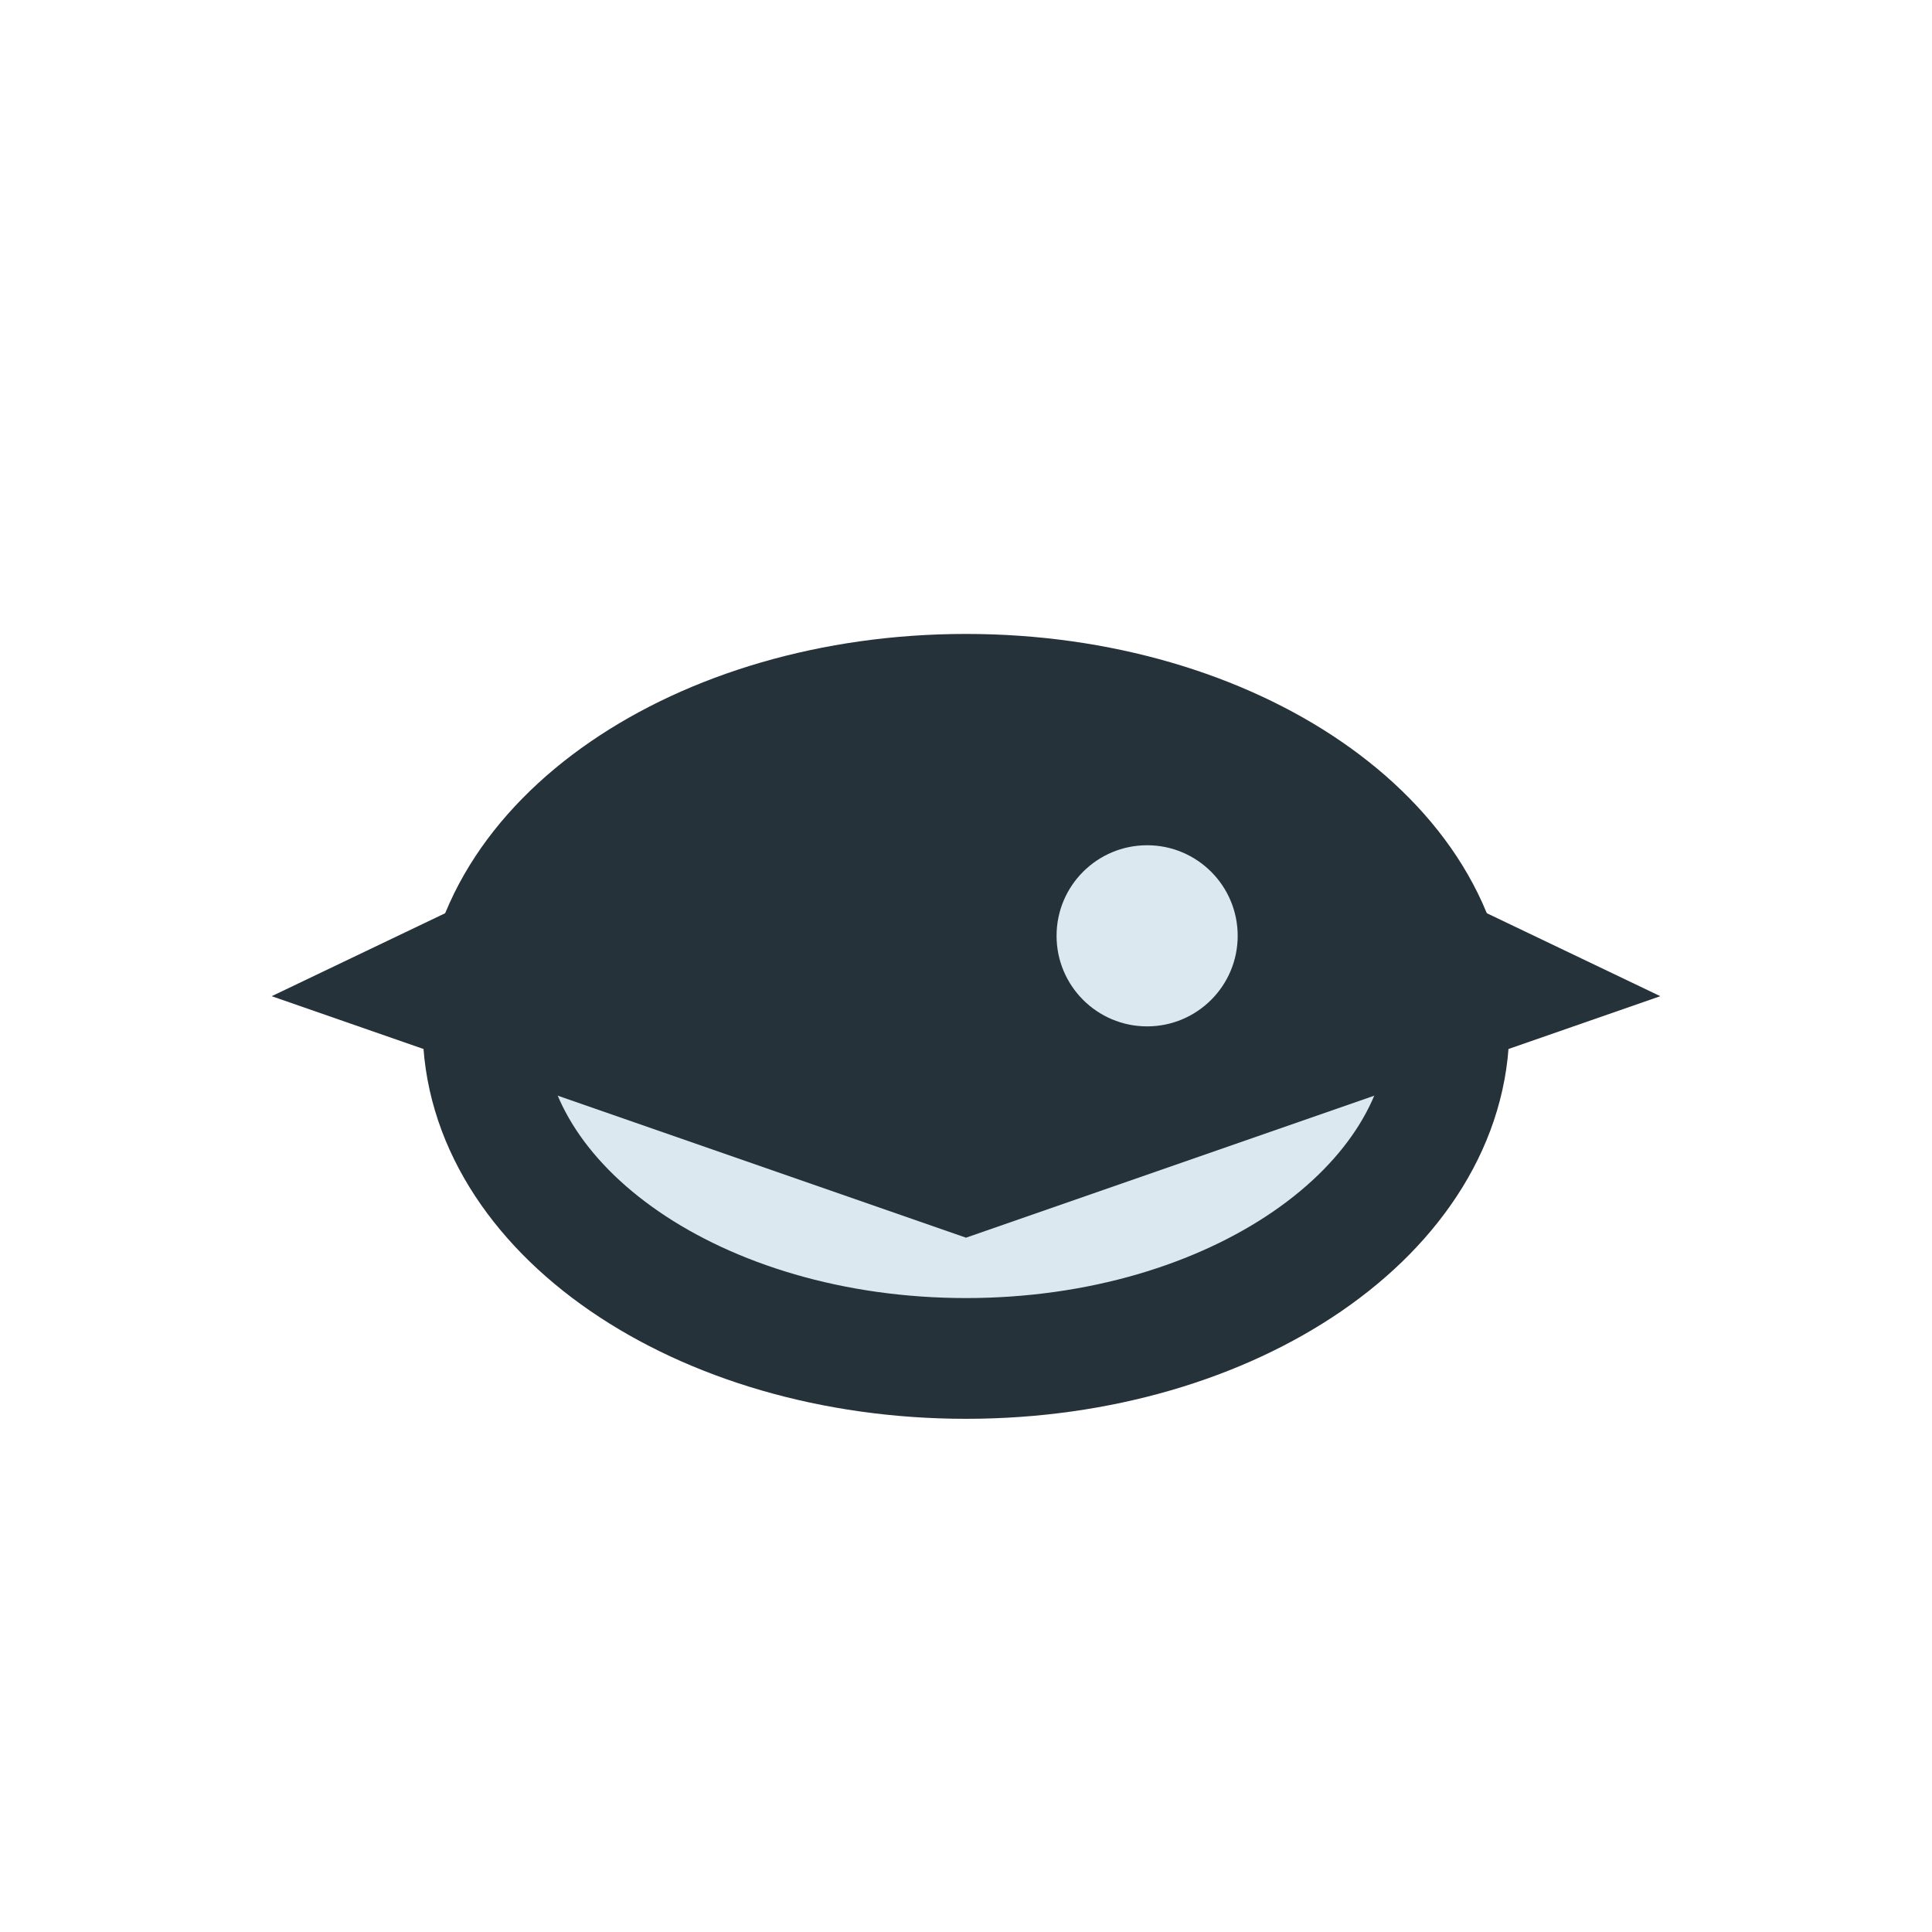
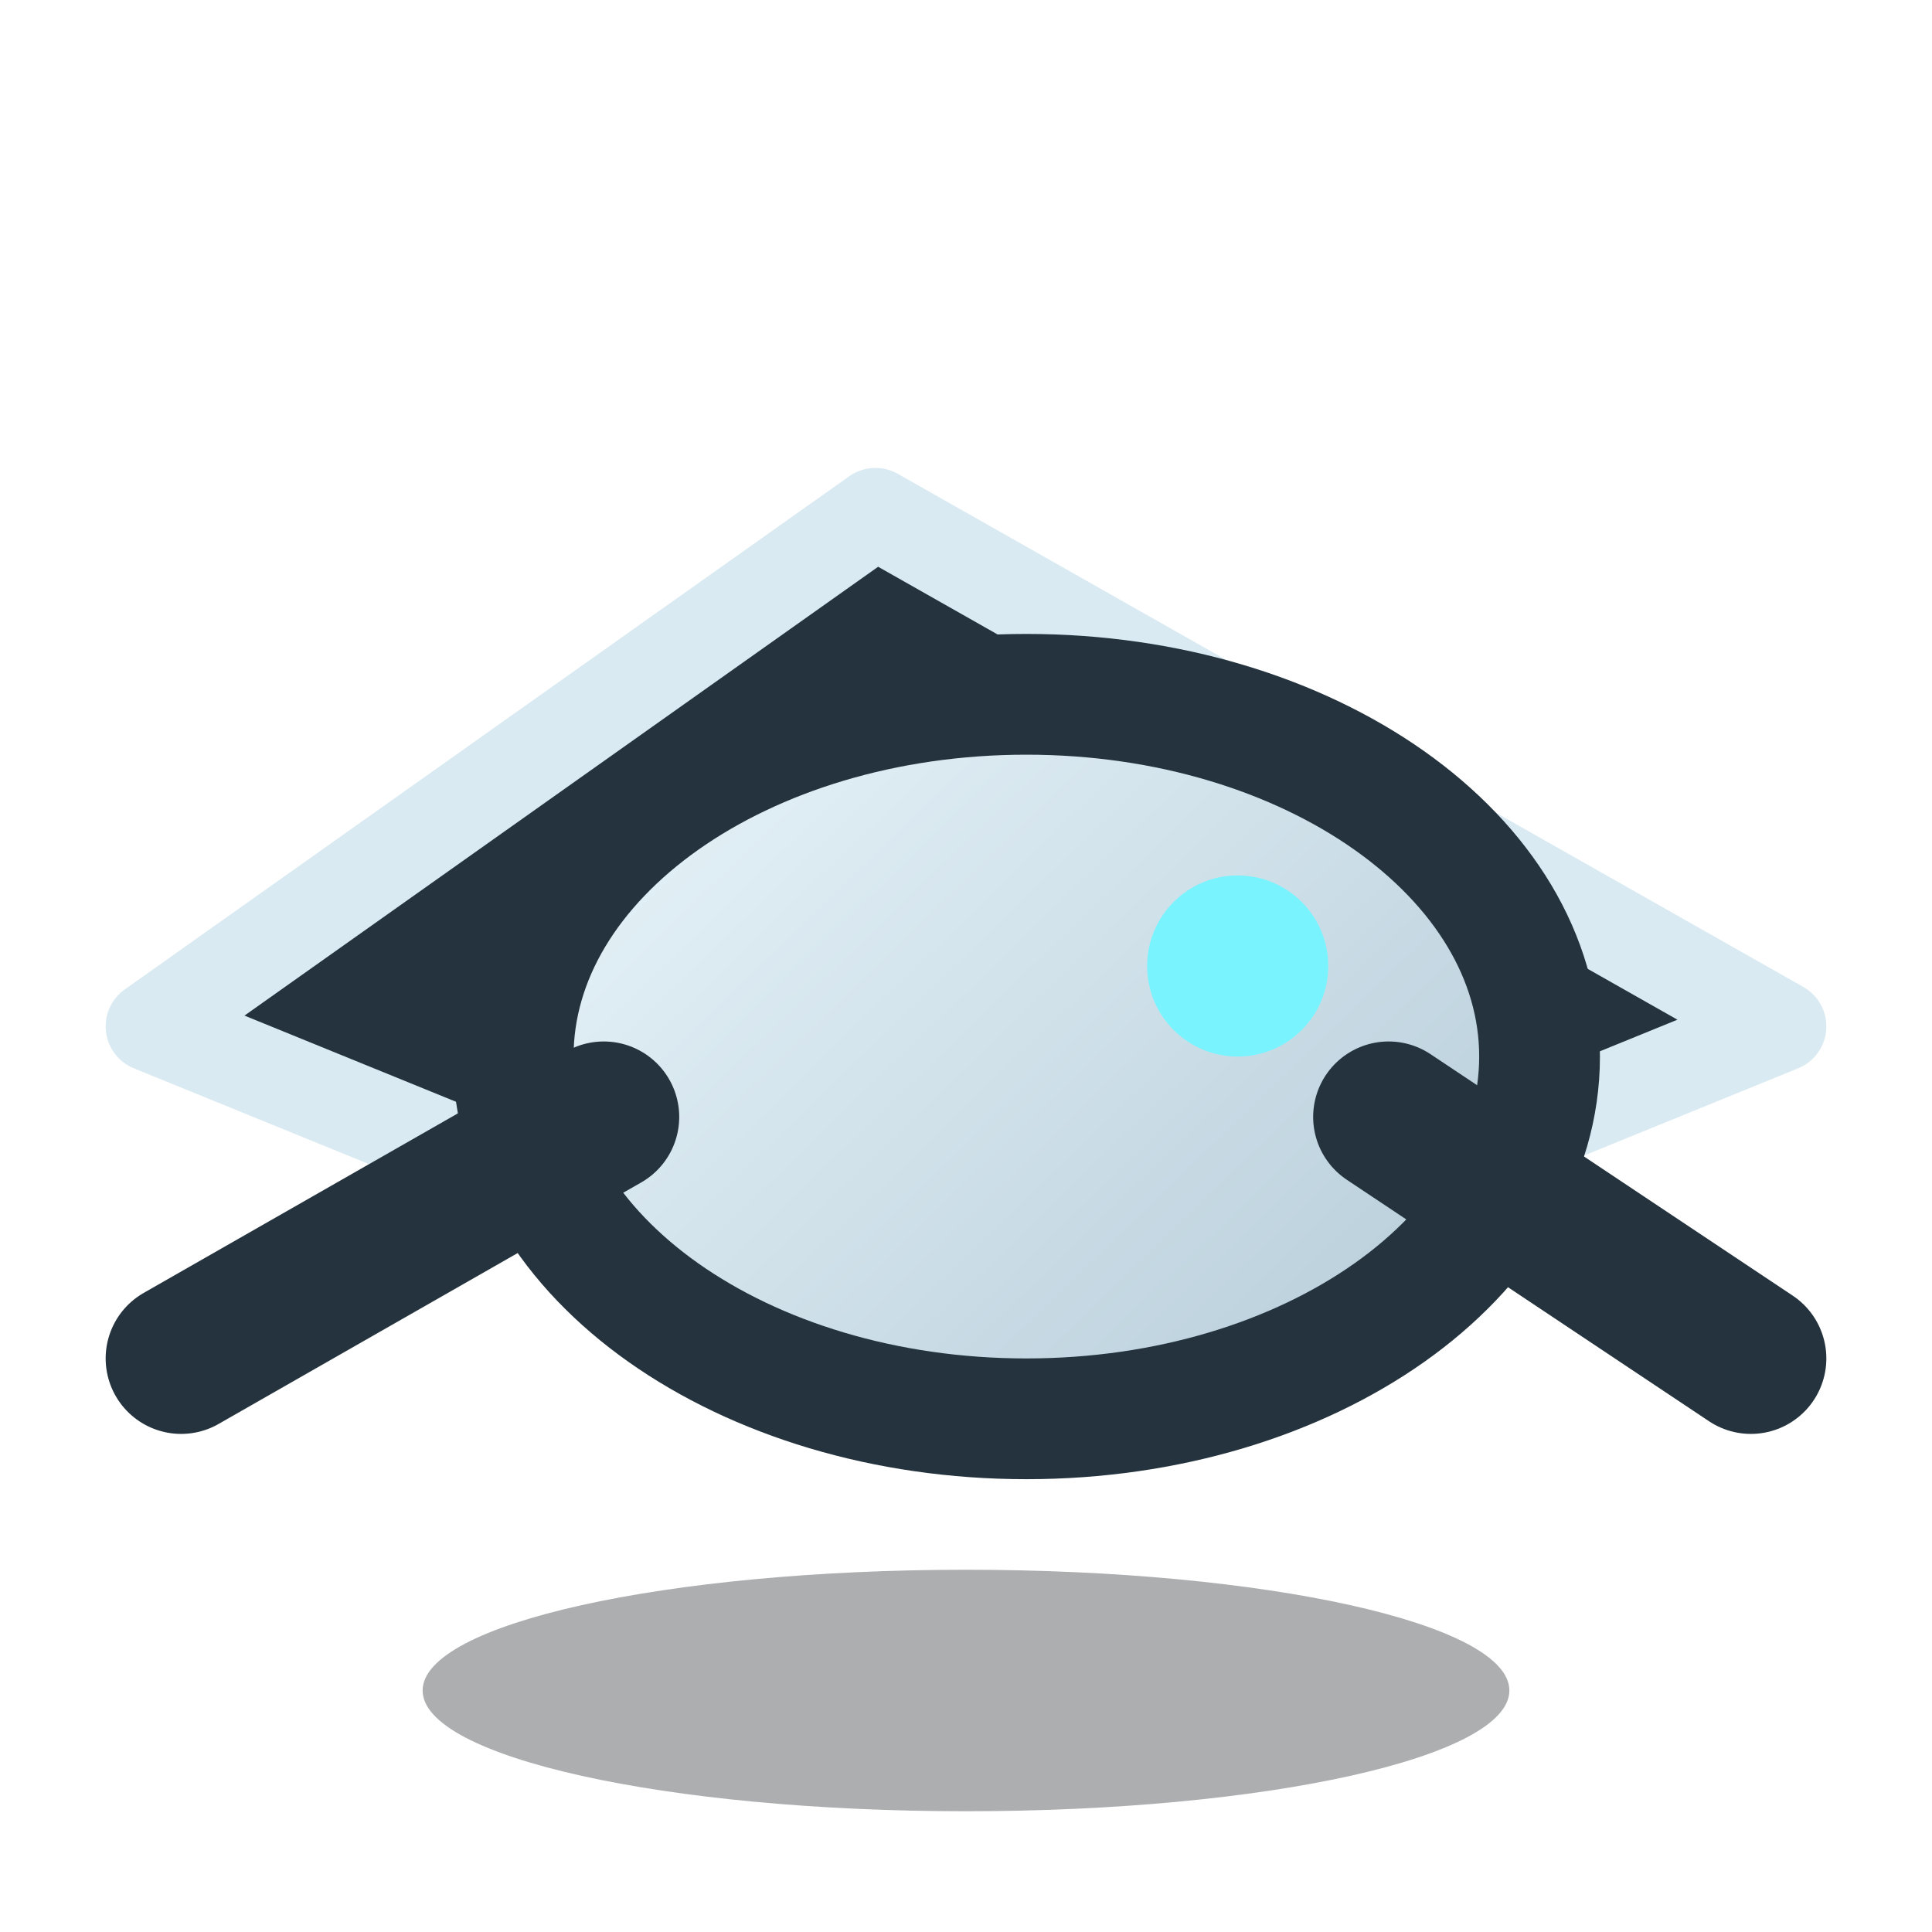
<svg xmlns="http://www.w3.org/2000/svg" viewBox="0 0 64 64" role="img" aria-label="Crow hazard">
-   <ellipse cx="32" cy="34" rx="16" ry="11" fill="#dce8ef" stroke="#25323a" stroke-width="4" />
-   <path d="M9 33 32 22l23 11-23 8Z" fill="#25323a" />
-   <circle cx="38" cy="31" r="3" fill="#dce8ef" />
+   <defs>
+     <linearGradient id="crowBody" x1="17" y1="18" x2="47" y2="49" gradientUnits="userSpaceOnUse">
+       <stop stop-color="#f0fbff" />
+       <stop offset="1" stop-color="#b5cbd8" />
+     </linearGradient>
+   </defs>
+   <ellipse cx="32" cy="56" rx="18" ry="4" fill="#10181d" opacity=".35" />
+   <path d="M5 34 29 17l30 17-27 11Z" fill="#24333d" stroke="#d9eaf2" stroke-width="3" stroke-linejoin="round" />
+   <ellipse cx="34" cy="35" rx="17" ry="12" fill="url(#crowBody)" stroke="#24333d" stroke-width="4" />
+   <path d="M20 37 6 45M46 37l12 8" stroke="#24333d" stroke-width="5" stroke-linecap="round" />
+   <circle cx="41" cy="32" r="3" fill="#79f4ff" />
</svg>
